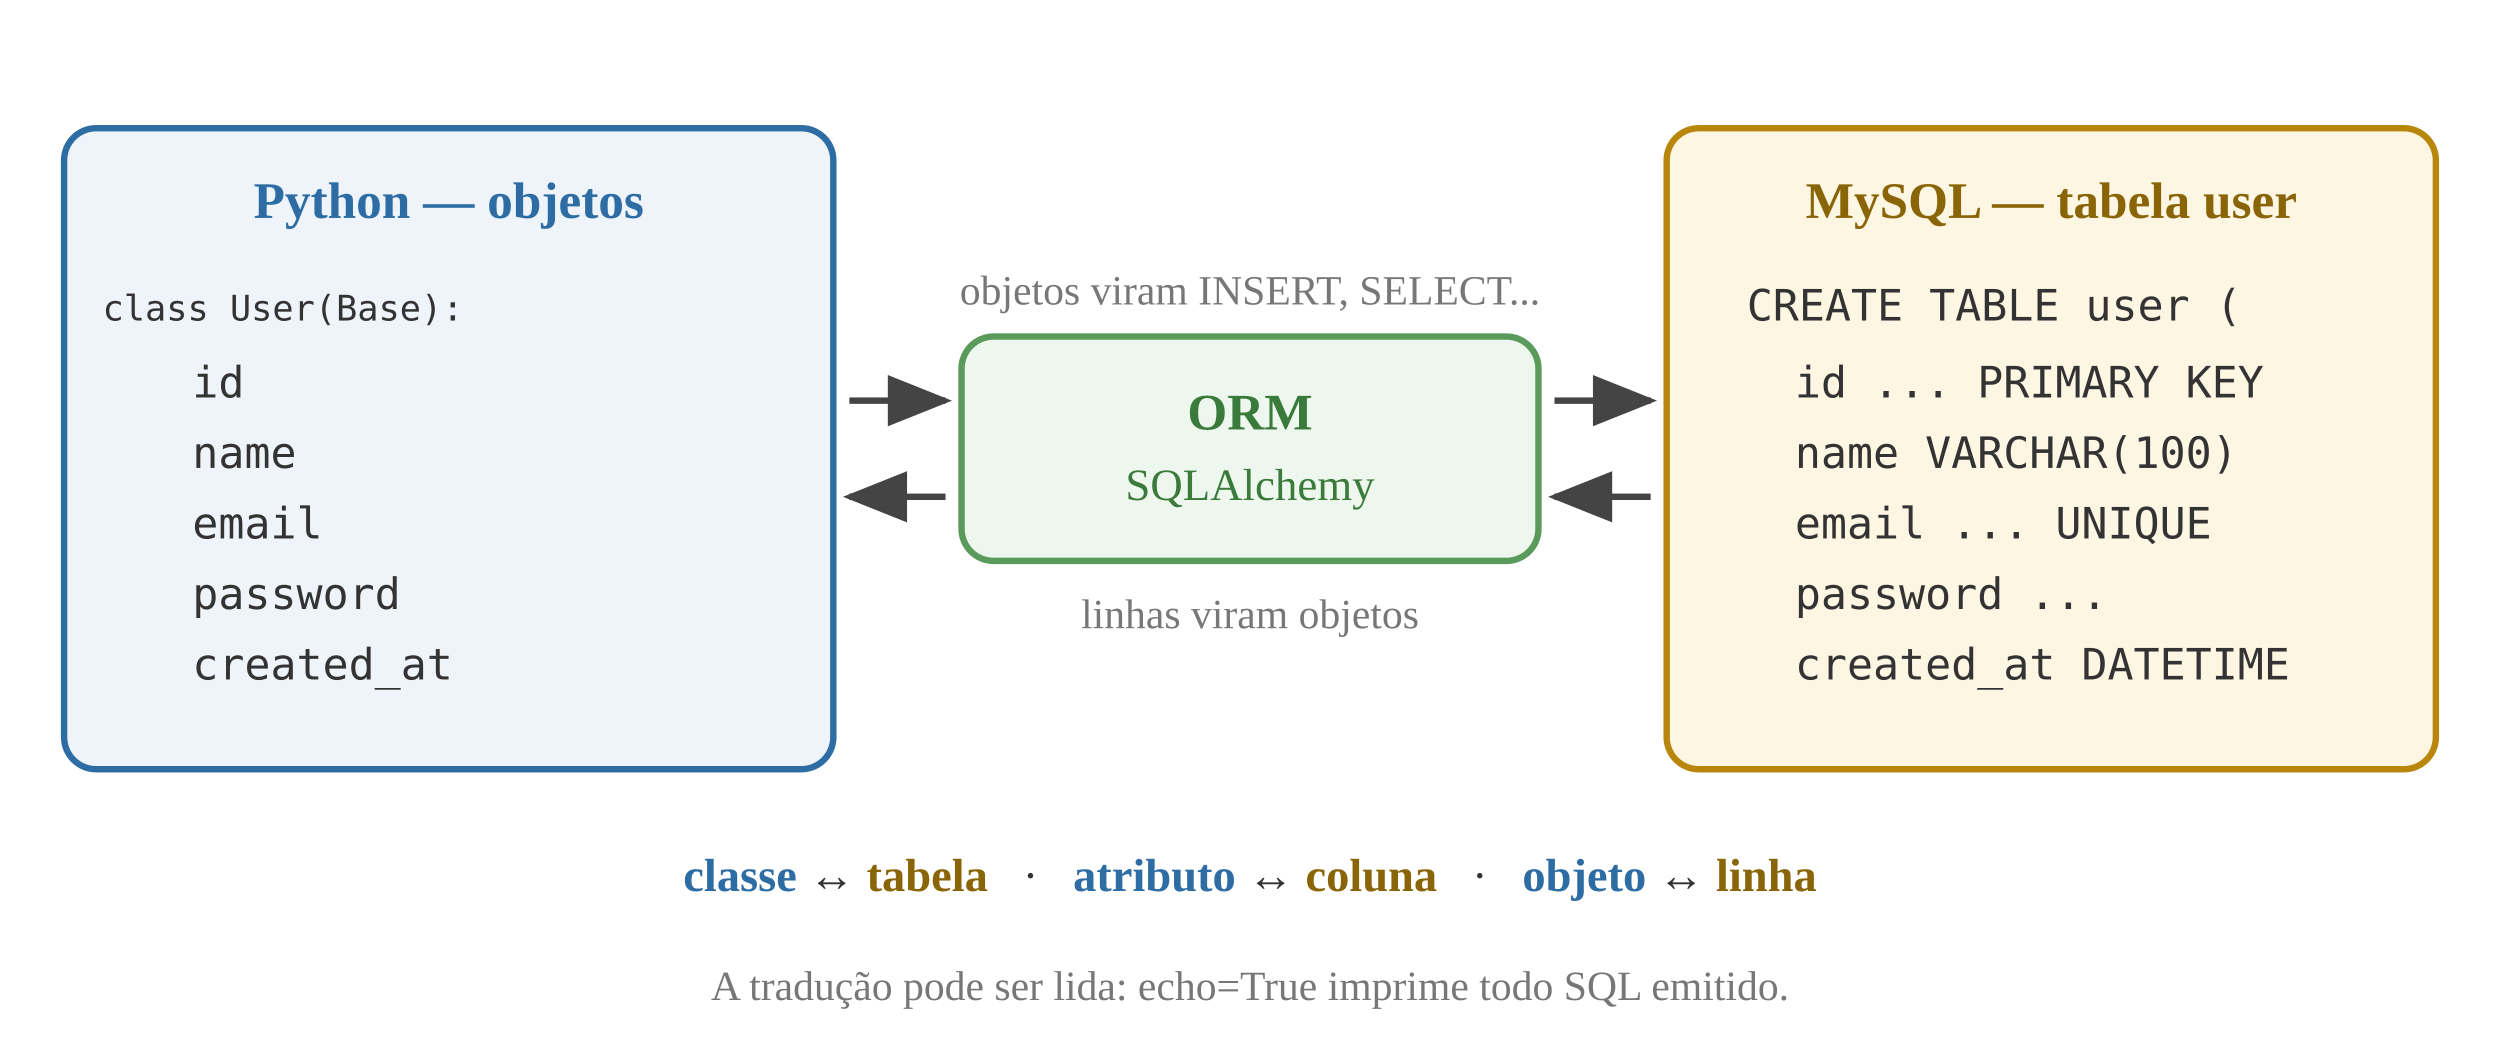
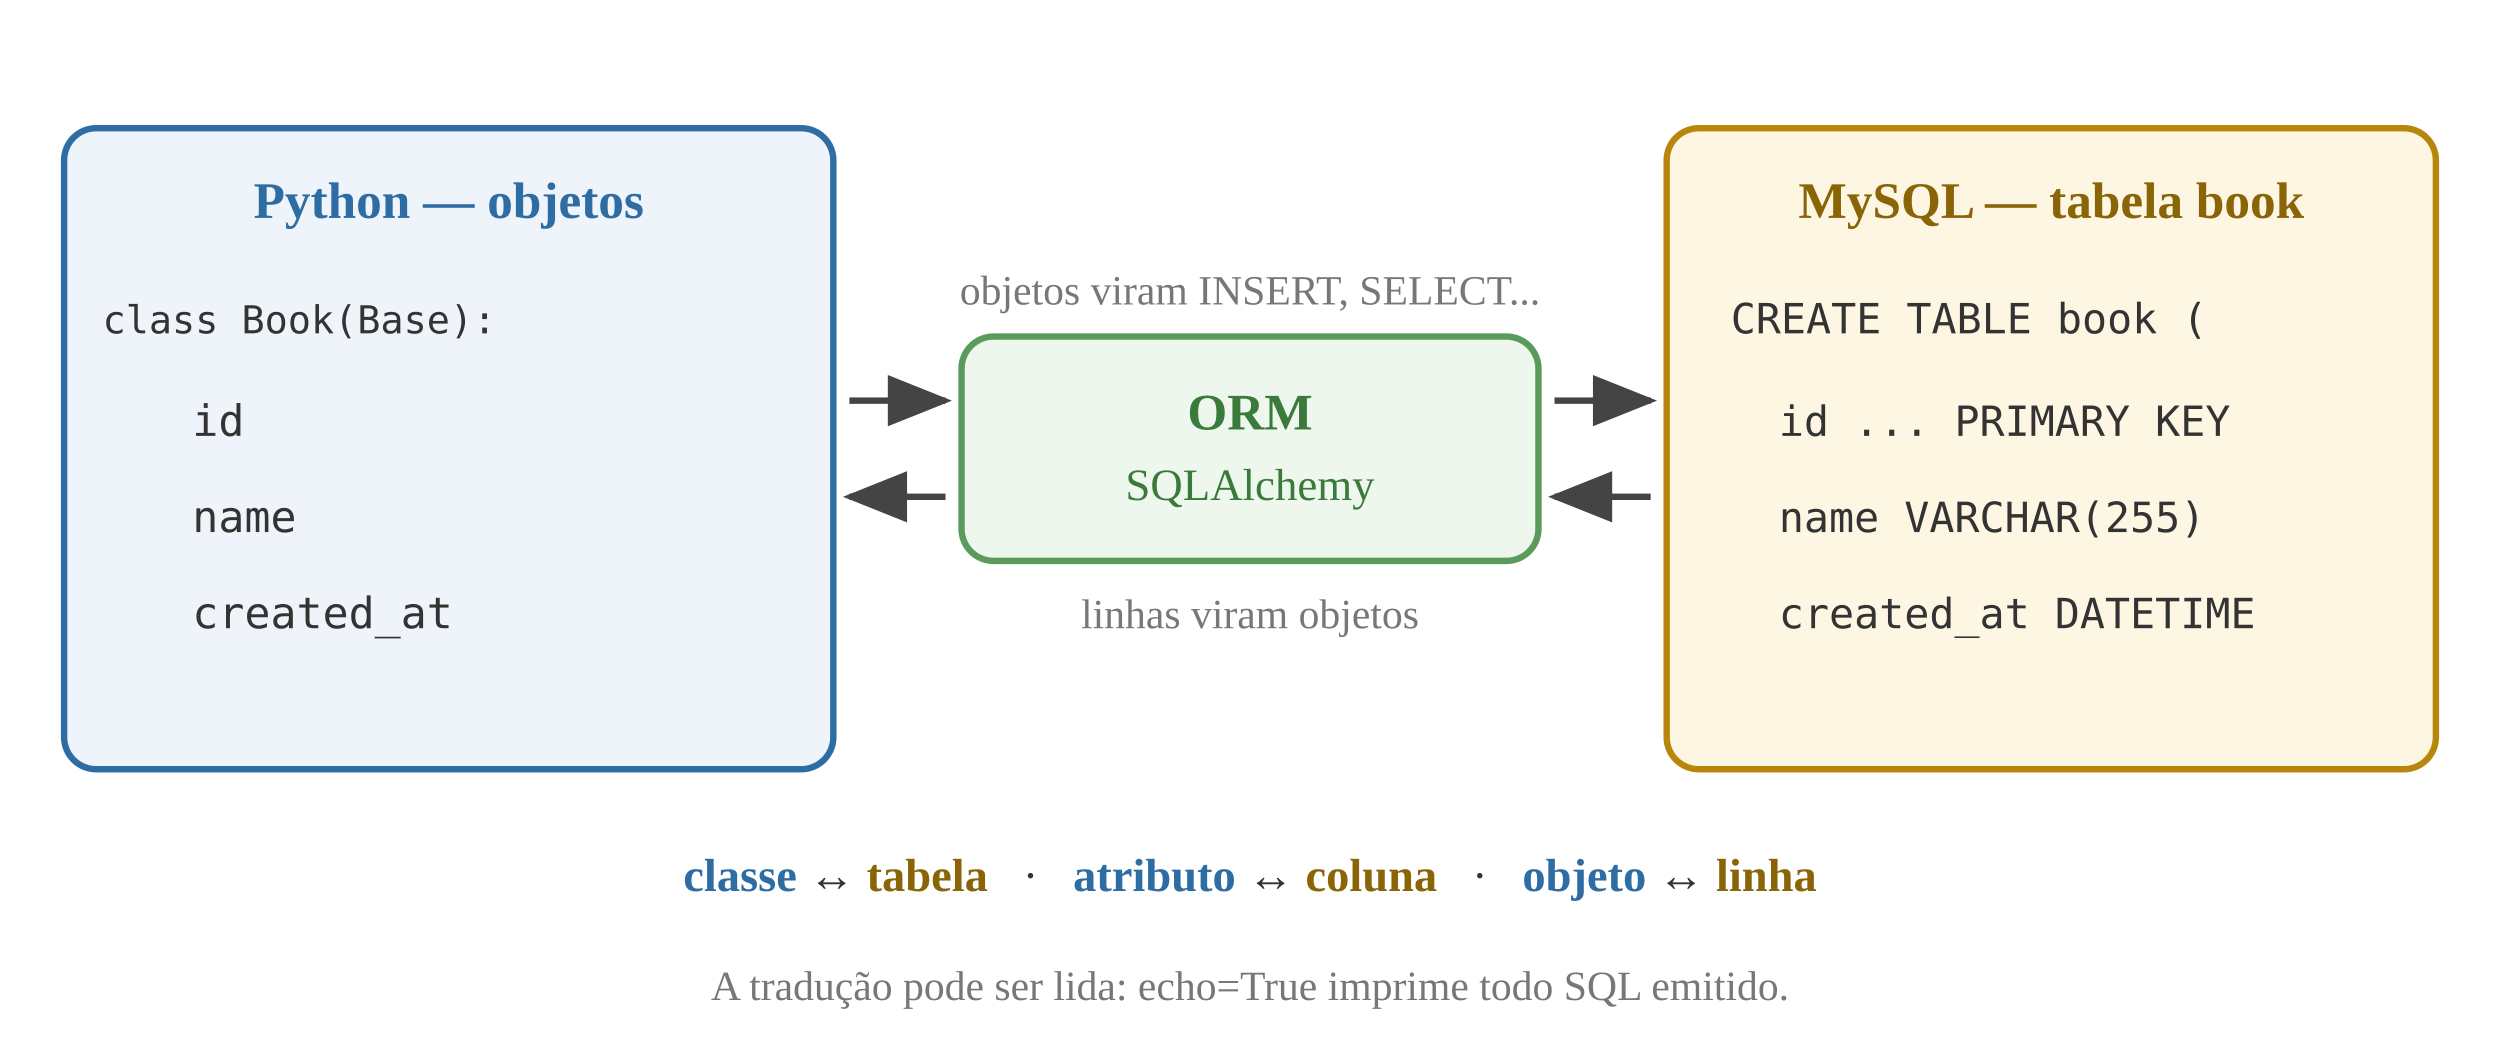
<svg xmlns="http://www.w3.org/2000/svg" viewBox="0 0 780 330" style="width:100%;max-width:740px">
  <defs>
    <marker id="setaO" markerWidth="10" markerHeight="8" refX="9" refY="4" orient="auto">
      <path d="M0,0 L10,4 L0,8 z" fill="#444" />
    </marker>
  </defs>
  <rect x="20" y="40" width="240" height="200" rx="10" fill="#eef4fa" stroke="#2e6da4" stroke-width="2" />
  <text x="140" y="68" text-anchor="middle" font-size="16" font-weight="bold" fill="#2e6da4">Python — objetos</text>
  <g font-family="monospace" font-size="13.5" fill="#333">
-     <text x="32" y="100" font-size="11">class User(Base):</text>
-     <text x="60" y="124">id</text>
-     <text x="60" y="146">name</text>
-     <text x="60" y="168">email</text>
-     <text x="60" y="190">password</text>
-     <text x="60" y="212">created_at</text>
+     <text x="32" y="104" font-size="12">class Book(Base):</text>
+     <text x="60" y="136">id</text>
+     <text x="60" y="166">name</text>
+     <text x="60" y="196">created_at</text>
  </g>
  <rect x="520" y="40" width="240" height="200" rx="10" fill="#fdf6e3" stroke="#b8860b" stroke-width="2" />
-   <text x="640" y="68" text-anchor="middle" font-size="16" font-weight="bold" fill="#8a6508">MySQL — tabela user</text>
-   <g font-family="monospace" font-size="13.5" fill="#333">
-     <text x="545" y="100">CREATE TABLE user (</text>
-     <text x="560" y="124">id ... PRIMARY KEY</text>
-     <text x="560" y="146">name VARCHAR(100)</text>
-     <text x="560" y="168">email ... UNIQUE</text>
-     <text x="560" y="190">password ...</text>
-     <text x="560" y="212">created_at DATETIME</text>
+   <text x="640" y="68" text-anchor="middle" font-size="16" font-weight="bold" fill="#8a6508">MySQL — tabela book</text>
+   <g font-family="monospace" font-size="13" fill="#333">
+     <text x="540" y="104">CREATE TABLE book (</text>
+     <text x="555" y="136">id ... PRIMARY KEY</text>
+     <text x="555" y="166">name VARCHAR(255)</text>
+     <text x="555" y="196">created_at DATETIME</text>
  </g>
  <rect x="300" y="105" width="180" height="70" rx="10" fill="#eef7ee" stroke="#5a9a5a" stroke-width="2" />
  <text x="390" y="134" text-anchor="middle" font-size="16" font-weight="bold" fill="#3a7a3a">ORM</text>
  <text x="390" y="156" text-anchor="middle" font-size="14" fill="#3a7a3a">SQLAlchemy</text>
  <line x1="265" y1="125" x2="295" y2="125" stroke="#444" stroke-width="2" marker-end="url(#setaO)" />
  <line x1="485" y1="125" x2="515" y2="125" stroke="#444" stroke-width="2" marker-end="url(#setaO)" />
  <line x1="515" y1="155" x2="485" y2="155" stroke="#444" stroke-width="2" marker-end="url(#setaO)" />
  <line x1="295" y1="155" x2="265" y2="155" stroke="#444" stroke-width="2" marker-end="url(#setaO)" />
  <text x="390" y="95" text-anchor="middle" font-size="13" fill="#777">objetos viram INSERT, SELECT...</text>
  <text x="390" y="196" text-anchor="middle" font-size="13" fill="#777">linhas viram objetos</text>
  <g font-size="14.5" fill="#333">
    <text x="390" y="278" text-anchor="middle">
      <tspan font-weight="bold" fill="#2e6da4">classe</tspan> ↔ <tspan font-weight="bold" fill="#8a6508">tabela</tspan>   ·   <tspan font-weight="bold" fill="#2e6da4">atributo</tspan> ↔ <tspan font-weight="bold" fill="#8a6508">coluna</tspan>   ·   <tspan font-weight="bold" fill="#2e6da4">objeto</tspan> ↔ <tspan font-weight="bold" fill="#8a6508">linha</tspan>
    </text>
  </g>
  <text x="390" y="312" text-anchor="middle" font-size="13" fill="#777">A tradução pode ser lida: echo=True imprime todo SQL emitido.</text>
</svg>
